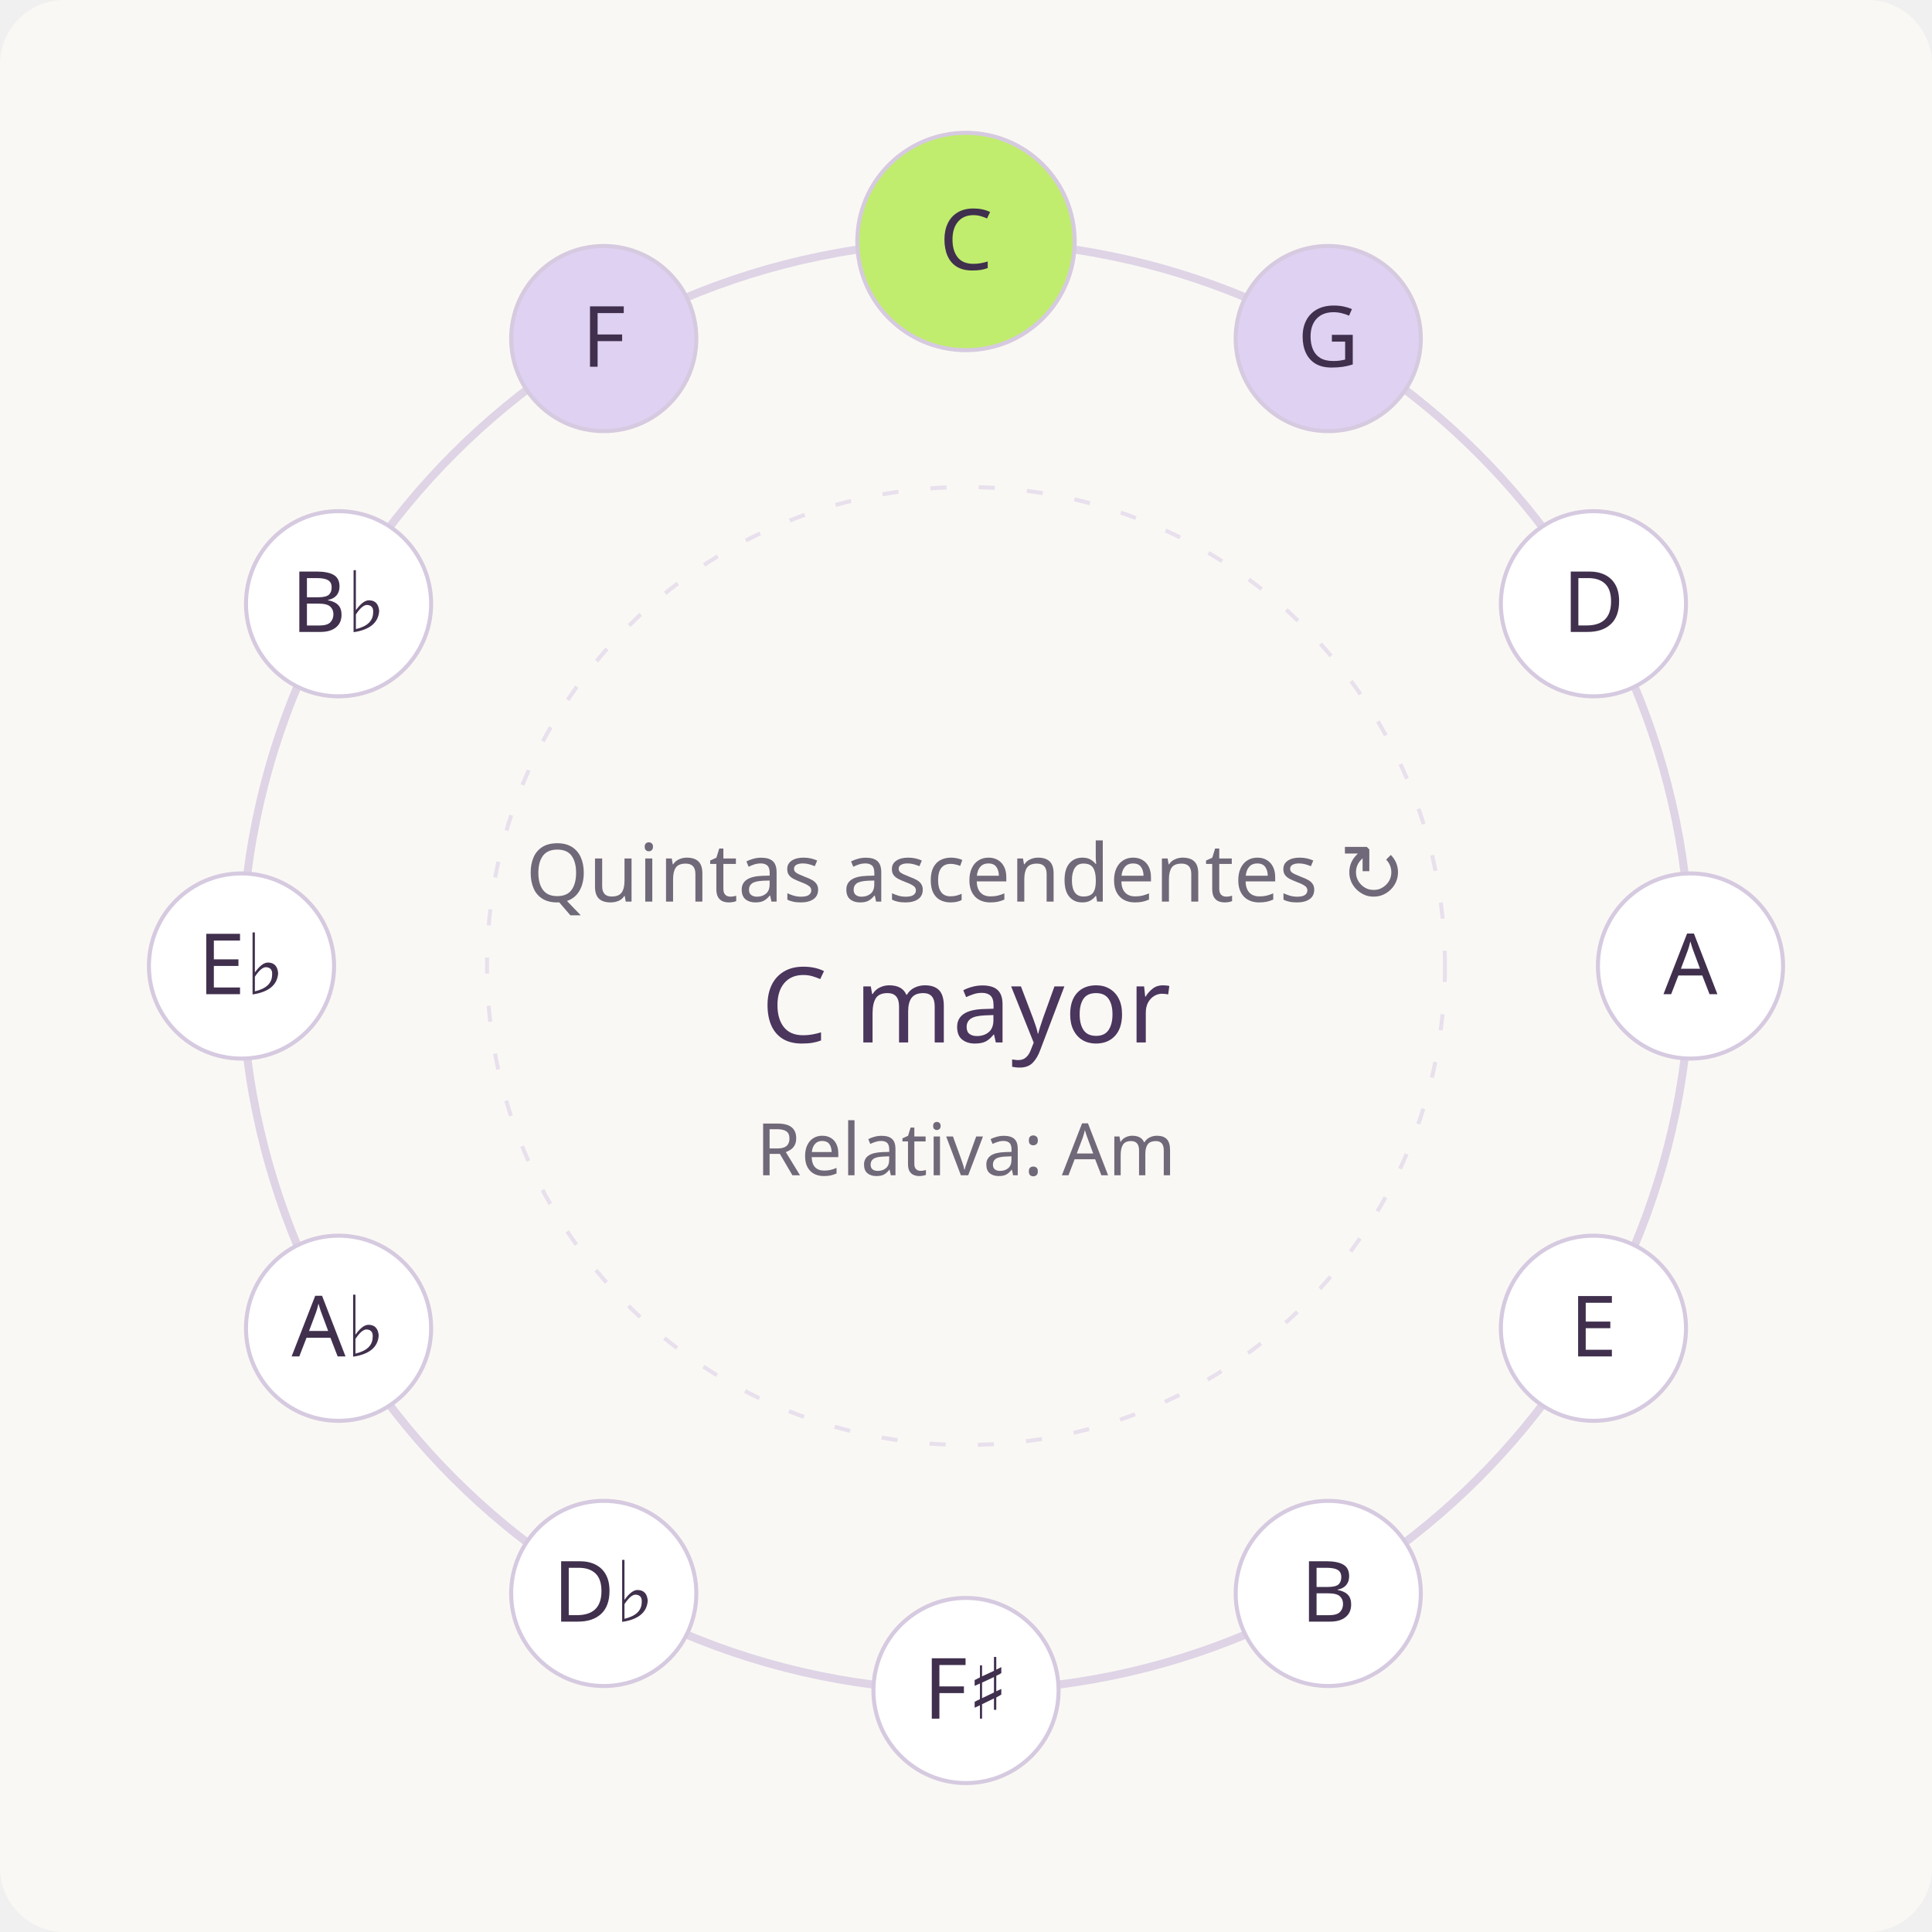
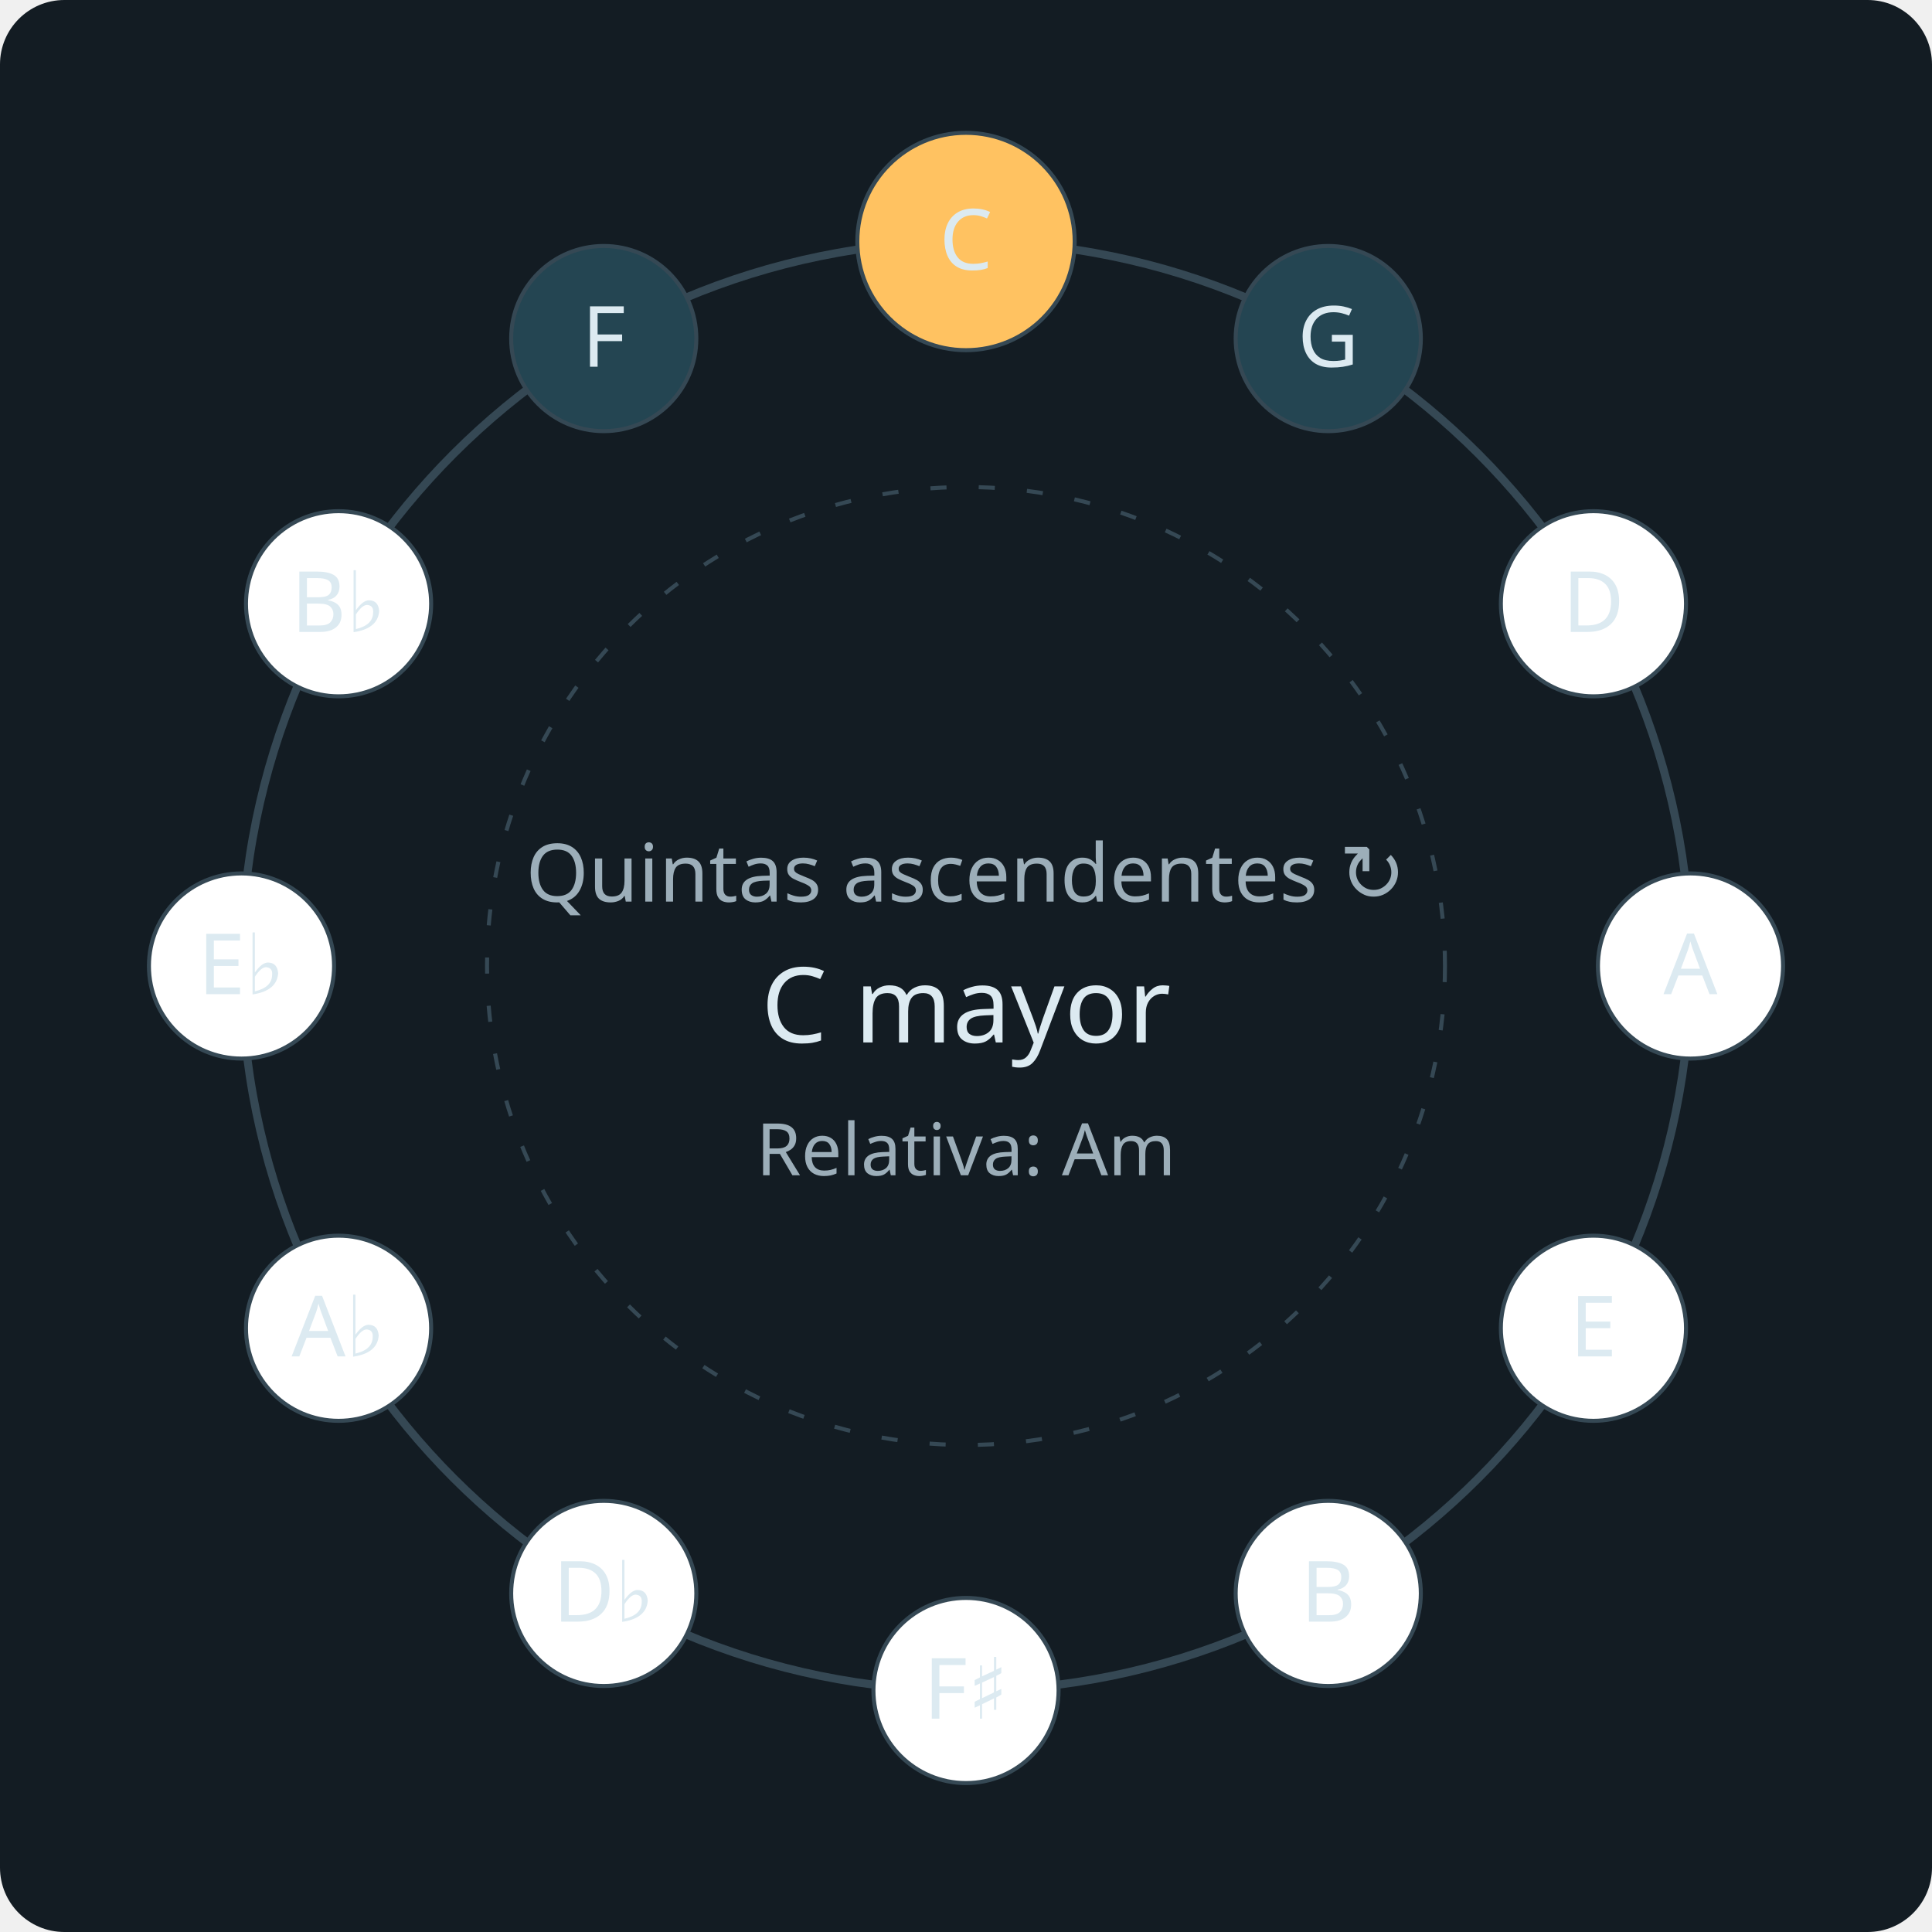
<svg xmlns="http://www.w3.org/2000/svg" viewBox="0 0 480 480" role="img" aria-label="Círculo de quintas: do, sol, re, la, mi, si, fa sostenido, re bemol, la bemol, mi bemol, si bemol, fa">
-   <rect width="480" height="480" rx="16" fill="#faf8f4" />
-   <circle cx="240" cy="240" r="180" fill="none" stroke="#ded4e6" stroke-width="2" />
-   <circle cx="240" cy="240" r="119" fill="none" stroke="#e8e0ed" stroke-dasharray="4 8" />
-   <circle cx="240" cy="60" r="27" fill="#c0ed6d" stroke="#d6cae0" />
-   <text x="240" y="67" text-anchor="middle" font-family="system-ui" font-size="21" fill="#40304d">C</text>
-   <circle cx="330" cy="84.115" r="23" fill="#ded1f2" stroke="#d6cae0" />
-   <text x="330" y="91.115" text-anchor="middle" font-family="system-ui" font-size="21" fill="#40304d">G</text>
-   <circle cx="395.885" cy="150" r="23" fill="#fff" stroke="#d6cae0" />
-   <text x="395.885" y="157" text-anchor="middle" font-family="system-ui" font-size="21" fill="#40304d">D</text>
-   <circle cx="420" cy="240" r="23" fill="#fff" stroke="#d6cae0" />
-   <text x="420" y="247" text-anchor="middle" font-family="system-ui" font-size="21" fill="#40304d">A</text>
-   <circle cx="395.885" cy="330" r="23" fill="#fff" stroke="#d6cae0" />
-   <text x="395.885" y="337" text-anchor="middle" font-family="system-ui" font-size="21" fill="#40304d">E</text>
-   <circle cx="330" cy="395.885" r="23" fill="#fff" stroke="#d6cae0" />
-   <text x="330" y="402.885" text-anchor="middle" font-family="system-ui" font-size="21" fill="#40304d">B</text>
-   <circle cx="240" cy="420" r="23" fill="#fff" stroke="#d6cae0" />
-   <text x="240" y="427" text-anchor="middle" font-family="system-ui" font-size="21" fill="#40304d">F♯</text>
-   <circle cx="150" cy="395.885" r="23" fill="#fff" stroke="#d6cae0" />
-   <text x="150" y="402.885" text-anchor="middle" font-family="system-ui" font-size="21" fill="#40304d">D♭</text>
-   <circle cx="84.115" cy="330" r="23" fill="#fff" stroke="#d6cae0" />
-   <text x="84.115" y="337" text-anchor="middle" font-family="system-ui" font-size="21" fill="#40304d">A♭</text>
-   <circle cx="60" cy="240" r="23" fill="#fff" stroke="#d6cae0" />
-   <text x="60" y="247" text-anchor="middle" font-family="system-ui" font-size="21" fill="#40304d">E♭</text>
-   <circle cx="84.115" cy="150" r="23" fill="#fff" stroke="#d6cae0" />
-   <text x="84.115" y="157" text-anchor="middle" font-family="system-ui" font-size="21" fill="#40304d">B♭</text>
-   <circle cx="150" cy="84.115" r="23" fill="#ded1f2" stroke="#d6cae0" />
-   <text x="150" y="91.115" text-anchor="middle" font-family="system-ui" font-size="21" fill="#40304d">F</text>
-   <text x="240" y="224" text-anchor="middle" font-family="system-ui" font-size="20" fill="#706979">Quintas ascendentes ↻</text>
-   <text x="240" y="259" text-anchor="middle" font-family="system-ui" font-size="26" fill="#4b365e">C mayor</text>
-   <text x="240" y="292" text-anchor="middle" font-family="system-ui" font-size="18" fill="#706979">Relativa: Am</text>
+   <rect width="480" height="480" rx="16" fill="#131c23" />
+   <circle cx="240" cy="240" r="180" fill="none" stroke="#354854" stroke-width="2" />
+   <circle cx="240" cy="240" r="119" fill="none" stroke="#354854" stroke-dasharray="4 8" />
+   <circle cx="240" cy="60" r="27" fill="#ffc261" stroke="#354854" />
+   <text x="240" y="67" text-anchor="middle" font-family="system-ui" font-size="21" fill="#dceaf1">C</text>
+   <circle cx="330" cy="84.115" r="23" fill="#244552" stroke="#354854" />
+   <text x="330" y="91.115" text-anchor="middle" font-family="system-ui" font-size="21" fill="#dceaf1">G</text>
+   <circle cx="395.885" cy="150" r="23" fill="#fff" stroke="#354854" />
+   <text x="395.885" y="157" text-anchor="middle" font-family="system-ui" font-size="21" fill="#dceaf1">D</text>
+   <circle cx="420" cy="240" r="23" fill="#fff" stroke="#354854" />
+   <text x="420" y="247" text-anchor="middle" font-family="system-ui" font-size="21" fill="#dceaf1">A</text>
+   <circle cx="395.885" cy="330" r="23" fill="#fff" stroke="#354854" />
+   <text x="395.885" y="337" text-anchor="middle" font-family="system-ui" font-size="21" fill="#dceaf1">E</text>
+   <circle cx="330" cy="395.885" r="23" fill="#fff" stroke="#354854" />
+   <text x="330" y="402.885" text-anchor="middle" font-family="system-ui" font-size="21" fill="#dceaf1">B</text>
+   <circle cx="240" cy="420" r="23" fill="#fff" stroke="#354854" />
+   <text x="240" y="427" text-anchor="middle" font-family="system-ui" font-size="21" fill="#dceaf1">F♯</text>
+   <circle cx="150" cy="395.885" r="23" fill="#fff" stroke="#354854" />
+   <text x="150" y="402.885" text-anchor="middle" font-family="system-ui" font-size="21" fill="#dceaf1">D♭</text>
+   <circle cx="84.115" cy="330" r="23" fill="#fff" stroke="#354854" />
+   <text x="84.115" y="337" text-anchor="middle" font-family="system-ui" font-size="21" fill="#dceaf1">A♭</text>
+   <circle cx="60" cy="240" r="23" fill="#fff" stroke="#354854" />
+   <text x="60" y="247" text-anchor="middle" font-family="system-ui" font-size="21" fill="#dceaf1">E♭</text>
+   <circle cx="84.115" cy="150" r="23" fill="#fff" stroke="#354854" />
+   <text x="84.115" y="157" text-anchor="middle" font-family="system-ui" font-size="21" fill="#dceaf1">B♭</text>
+   <circle cx="150" cy="84.115" r="23" fill="#244552" stroke="#354854" />
+   <text x="150" y="91.115" text-anchor="middle" font-family="system-ui" font-size="21" fill="#dceaf1">F</text>
+   <text x="240" y="224" text-anchor="middle" font-family="system-ui" font-size="20" fill="#9caeb9">Quintas ascendentes ↻</text>
+   <text x="240" y="259" text-anchor="middle" font-family="system-ui" font-size="26" fill="#dceaf1">C mayor</text>
+   <text x="240" y="292" text-anchor="middle" font-family="system-ui" font-size="18" fill="#9caeb9">Relativa: Am</text>
</svg>
